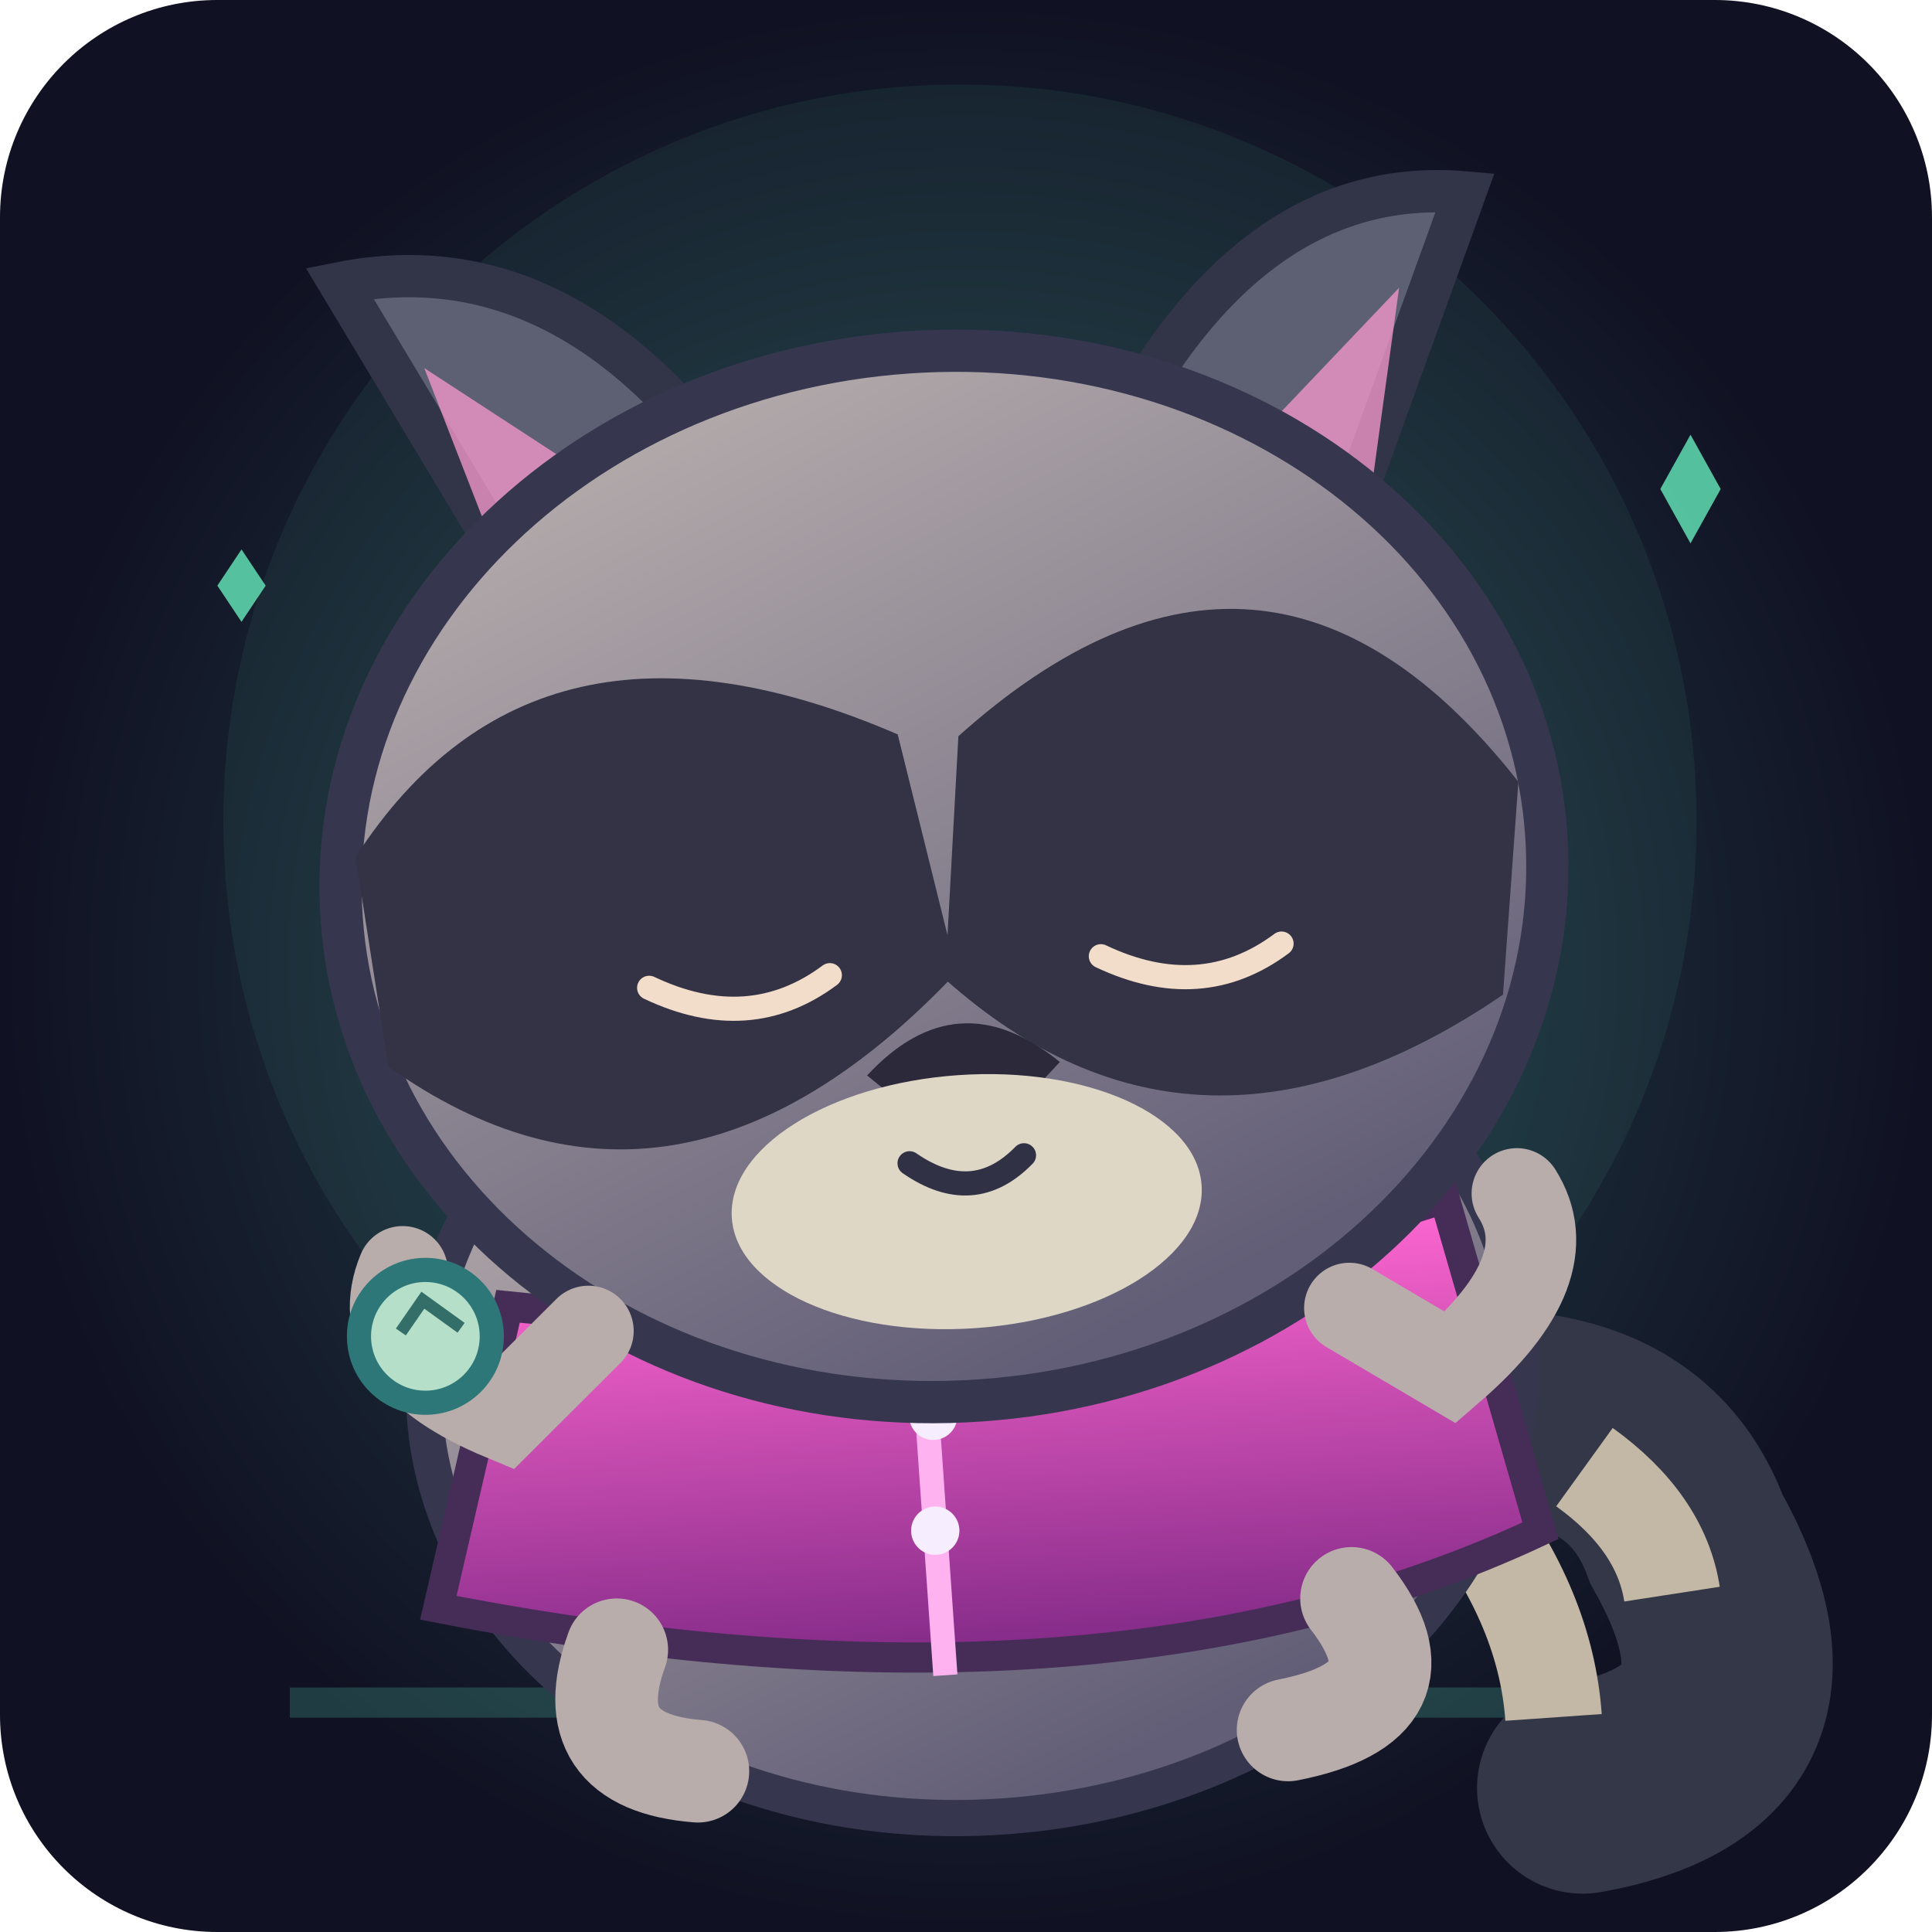
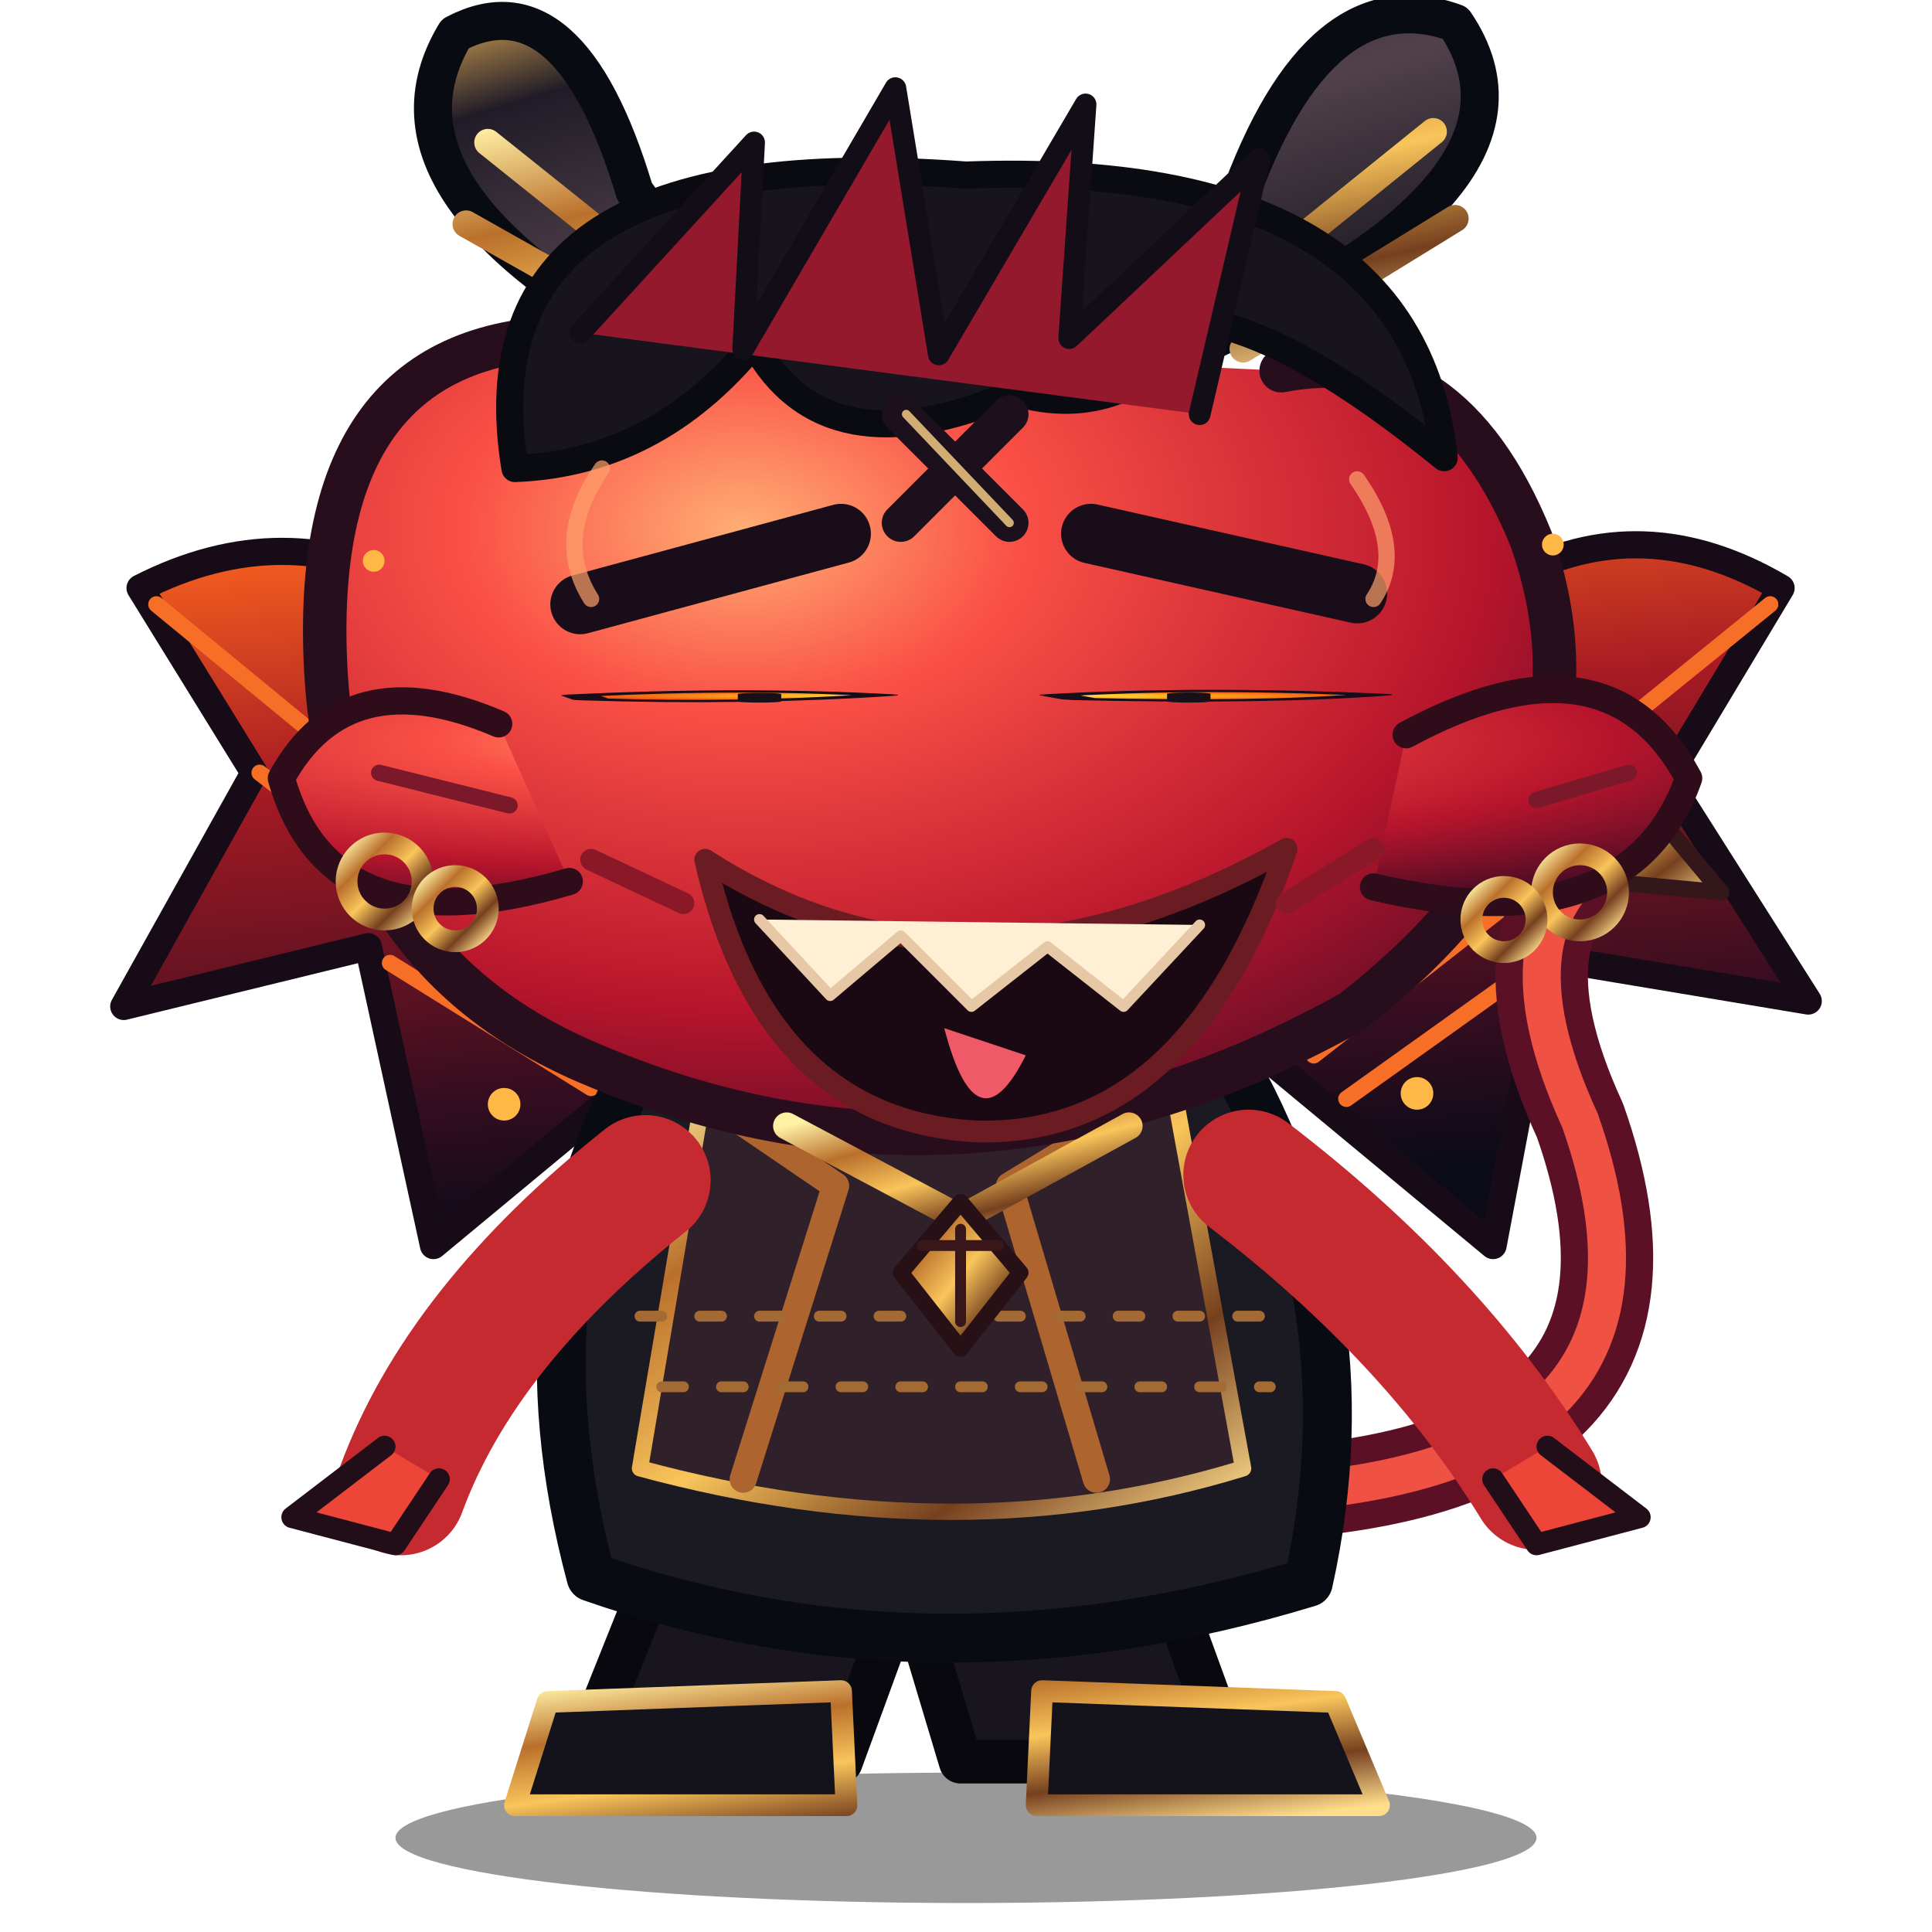
<svg xmlns="http://www.w3.org/2000/svg" viewBox="0 0 320 320" role="img" aria-labelledby="title desc">
  <defs>
-     <radialGradient id="bg">
-       <stop stop-color="#294c55" />
-       <stop offset="1" stop-color="#101122" />
+     <radialGradient id="skin" cx=".34" cy=".24" r=".9">
+       <stop stop-color="#ffae74" />
+       <stop offset=".25" stop-color="#fa5046" />
+       <stop offset=".67" stop-color="#b7152c" />
+       <stop offset="1" stop-color="#420b24" />
    </radialGradient>
-     <linearGradient id="fur" x2=".5" y2="1">
-       <stop stop-color="#c1b7b4" />
-       <stop offset="1" stop-color="#625e77" />
+     <linearGradient id="horn" x2=".9" y2="1">
+       <stop stop-color="#dfaa57" />
+       <stop offset=".18" stop-color="#201c27" />
+       <stop offset=".52" stop-color="#51414b" />
+       <stop offset="1" stop-color="#090c14" />
    </linearGradient>
-     <linearGradient id="jacket" x2="0" y2="1">
-       <stop stop-color="#ff67d1" />
-       <stop offset="1" stop-color="#822a87" />
+     <linearGradient id="gold" x2="1" y2="1">
+       <stop stop-color="#fff0a4" />
+       <stop offset=".25" stop-color="#ba702c" />
+       <stop offset=".5" stop-color="#f9c55b" />
+       <stop offset=".75" stop-color="#76401f" />
+       <stop offset="1" stop-color="#ffdd8b" />
    </linearGradient>
+     <linearGradient id="wing" x2=".2" y2="1">
+       <stop stop-color="#fa641e" />
+       <stop offset=".35" stop-color="#a71a23" />
+       <stop offset=".8" stop-color="#340d20" />
+       <stop offset="1" stop-color="#0b0b17" />
+     </linearGradient>
+     <radialGradient id="eye">
+       <stop stop-color="#fff9b8" />
+       <stop offset=".45" stop-color="#ffbf23" />
+       <stop offset="1" stop-color="#f35313" />
+     </radialGradient>
+     <filter id="glow">
+       <feGaussianBlur stdDeviation="4" />
+     </filter>
  </defs>
-   <rect width="320" height="320" rx="36" fill="url(#bg)" />
-   <circle cx="159" cy="136" r="122" fill="#67ffcf" opacity=".06" />
-   <path d="M48 282h224" stroke="#64ffd2" stroke-width="5" opacity=".18" />
-   <g transform="translate(0 0) rotate(-4 160 183)">
-     <path d="M212 243q53-11 62 20q17 36-20 40" stroke="#333747" stroke-width="35" fill="none" stroke-linecap="round" />
-     <path d="M258 250q12 10 13 22m-33-17q12 18 12 36" stroke="#c3b7a6" stroke-width="16" fill="none" />
-     <ellipse cx="158" cy="228" rx="91" ry="73" fill="url(#fur)" stroke="#36374f" stroke-width="6" />
-     <path d="M82 211q73 13 156-7l12 56q-75 29-183 0Z" fill="url(#jacket)" stroke="#462d57" stroke-width="5" />
-     <path d="M150 219v58" stroke="#ffb2f0" stroke-width="4" />
-     <circle cx="151" cy="234" r="4" fill="#f6edff" />
-     <circle cx="150" cy="253" r="4" fill="#f6edff" />
-     <path d="M93 93L66 40Q105 35 131 80M188 82Q215 32 253 38L226 99" fill="#5c6072" stroke="#323448" stroke-width="7" />
-     <path d="M88 84L79 55L120 86M206 85L241 53L232 96" fill="#f397c9" opacity=".78" />
-     <ellipse cx="159" cy="145" rx="100" ry="87" fill="url(#fur)" stroke="#36374f" stroke-width="7" />
-     <path d="M62 135q33-44 91-14l7 40q-50 46-95 9zM163 122q54-42 92 14l-5 35q-53 31-92-9z" fill="#333345" />
-     <path d="M144 177q16-15 32 0l-16 15Z" fill="#2c293b" />
-     <ellipse cx="159" cy="199" rx="39" ry="21" fill="#ded7c6" />
-     <path d="M109 160q16 9 30 0M184 160q16 9 30 0" fill="none" stroke="#f1ddc9" stroke-width="4" stroke-linecap="round" />
-     <path d="M150 192q10 8 19 0" fill="none" stroke="#313146" stroke-width="4" stroke-linecap="round" />
-     <path d="M95 216l-15 13q-22-11-15-25M221 221l16 11q20-15 13-28" fill="none" stroke="#b8adab" stroke-width="15" stroke-linecap="round" />
-     <path d="M96 269q-8 18 12 21m110-21q12 18-12 21" fill="none" stroke="#b8adab" stroke-width="17" stroke-linecap="round" />
-     <circle cx="68" cy="215" r="11" fill="#b5dfc8" stroke="#2d7778" stroke-width="4" />
-     <path d="M64 214l4-5 6 5" stroke="#346e68" fill="none" stroke-width="2" />
-   </g>
-   <g fill="#6effc9" opacity=".73">
-     <path d="M40 91l4 6-4 6-4-6z" />
-     <path d="M280 72l5 9-5 9-5-9z" />
+   <style>
+ @keyframes hover{0%,100%{transform:translateY(0)}50%{transform:translateY(-4px)}}
+ @keyframes flutter{0%,100%{transform:rotate(-6deg)}50%{transform:rotate(7deg)}}
+ @keyframes blink{0%,88%,92%,100%{transform:scaleY(1)}90%{transform:scaleY(.12)}}
+ #trouble{animation:hover 2.4s ease-in-out infinite;transform-origin:center}#wings{animation:flutter 1.8s ease-in-out infinite;transform-origin:160px 178px}#eyes{animation:blink 6s infinite;transform-origin:160px 143px}
+ @media(prefers-reduced-motion:reduce){#trouble,#wings,#eyes{animation:none}}
+ </style>
+   <g id="trouble" transform="translate(16 -7) scale(.90)" stroke-linejoin="round" stroke-linecap="round">
+     <ellipse cx="160" cy="346" rx="105" ry="12" fill="#000" opacity=".4" />
+     <g id="wings" stroke="#170b17" stroke-width="5">
+       <path d="M108 170Q61 89 8 116L29 150L5 193L50 182L62 237L103 203M213 169Q259 86 310 116L289 151L315 192L267 184L257 237L216 203" fill="url(#wing)" />
+       <path d="M101 193L11 119M96 201L30 150M91 208L54 185M218 192L308 119M224 202L288 152M230 210L265 185" fill="none" stroke="#f76e27" stroke-width="3" />
+       <path d="M41 156l10 11 10-9M265 157l10 12 9-12" fill="none" stroke="#ffc26c" stroke-width="2" />
+     </g>
+     <path d="M205 283Q297 282 273 214Q256 177 280 164" fill="none" stroke="#5c1026" stroke-width="17" />
+     <path d="M205 283Q297 282 273 214Q256 177 280 164" fill="none" stroke="#ef5142" stroke-width="7" />
+     <path d="M279 148l20 24-32-3 11-9Z" fill="url(#gold)" stroke="#34171a" stroke-width="3" />
+     <path d="M111 277l-22 55 48 0 15-41M189 277l20 55-50 0-12-40" fill="#18151f" stroke="#08080e" stroke-width="8" />
+     <path d="M83 321l54-2 1 21-61 0ZM174 319l54 2 8 19-63 0Z" fill="#14131b" stroke="url(#gold)" stroke-width="4" />
+     <path d="M102 200Q76 242 91 298Q154 320 223 299Q235 245 206 198" fill="#1b1922" stroke="#080b12" stroke-width="9" />
+     <path d="M112 207Q159 229 198 207L211 278Q159 294 100 278Z" fill="#30202a" stroke="url(#gold)" stroke-width="3" />
+     <path d="M114 211l22 15-17 54m72-68-23 14 16 54" stroke="#ad642e" stroke-width="5" fill="none" />
+     <path d="M100 250l117 0M104 263l112 0" stroke="#a46a34" stroke-width="2" stroke-dasharray="4 7" />
+     <path d="M101 225Q67 252 56 282" stroke="#c62a31" stroke-width="24" fill="none" />
+     <path d="M212 224Q246 250 265 281" stroke="#c62a31" stroke-width="24" fill="none" />
+     <path d="M53 274l-17 13 19 5 8-12M267 274l17 13-19 5-8-12" fill="#ed4538" stroke="#220e19" stroke-width="4" />
+     <path d="M109 75Q48 44 66 14Q87 3 99 43L122 75M195 75Q271 43 250 12Q225 3 210 45L189 75" fill="url(#horn)" stroke="#090b12" stroke-width="7" />
+     <path d="M72 34l30 24M68 49l39 22M246 32l-31 25M250 48l-39 24" stroke="url(#gold)" stroke-width="5" />
+     <path d="M93 70Q41 67 42 126Q43 184 92 204Q161 233 231 194Q281 155 264 107Q249 70 218 76" fill="url(#skin)" stroke="#280e1d" stroke-width="8" />
+     <path d="M77 94Q67 33 160 40Q242 37 248 92Q221 70 204 67Q189 86 169 80Q134 95 121 71Q103 93 77 94Z" fill="#17141e" stroke="#0a0b10" stroke-width="5" />
+     <path d="M89 69l32-35-2 38 28-48 8 49 27-46-3 43 35-33-11 47" fill="#95192c" stroke="#130d18" stroke-width="4" />
+     <path d="M74 141Q46 129 34 151Q43 183 87 170M241 143Q278 123 293 151Q282 182 235 171" fill="url(#skin)" stroke="#2e0c1a" stroke-width="5" />
+     <path d="M52 150l24 6M265 155l17-5" stroke="#7b1829" stroke-width="3" />
+     <g id="eyes" transform="translate(0 136) scale(1 .06) translate(0 -136)">
+       <path d="M89 132Q119 108 144 131Q119 159 91 144ZM177 131Q204 106 235 130Q215 156 181 143Z" fill="url(#eye)" stroke="#180c19" stroke-width="7" />
+       <path d="M122 128v22M201 127v23" stroke="#171019" stroke-width="8" />
+     </g>
+     <path d="M148 84l20 20m0-20l-20 20" fill="none" stroke="#1b101b" stroke-width="7" stroke-linecap="round" />
+     <path d="M149 84l19 20" fill="none" stroke="#ffd58b" stroke-width="1.6" opacity=".8" />
+     <path d="M89 119l48-13M183 106l49 11" stroke="#180d19" stroke-width="11" />
+     <path d="M112 166Q160 197 219 164Q201 217 162 216Q123 214 112 166Z" fill="#1a0912" stroke="#6b1c22" stroke-width="4" />
+     <path d="M122 177l13 14 13-11 13 13 14-11 14 11 14-15" fill="#fff0d5" stroke="#e7c8a6" stroke-width="2" />
+     <path d="M156 197Q162 220 171 202" fill="#ef5968" />
+     <path d="M91 166l17 8M219 174l16-10" stroke="#8a1827" stroke-width="4" />
+     <path d="M93 94q-9 13-2 24M232 96q9 13 3 22" stroke="#fda06b" stroke-width="3" fill="none" opacity=".7" />
+     <g fill="none" stroke="url(#gold)" stroke-width="4">
+       <circle cx="53" cy="170" r="7" />
+       <circle cx="66" cy="175" r="6" />
+       <circle cx="273" cy="172" r="7" />
+       <circle cx="259" cy="177" r="6" />
+     </g>
+     <path d="M127 215l32 17 31-17" stroke="url(#gold)" stroke-width="5" fill="none" />
+     <path d="M159 229l11 13-11 14-11-14Z" fill="url(#gold)" stroke="#271116" stroke-width="3" />
+     <path d="M152 237h14M159 234v17" stroke="#38161a" stroke-width="2" />
+     <g fill="#ffb845">
+       <circle cx="75" cy="211" r="3" />
+       <circle cx="243" cy="209" r="3" />
+       <circle cx="51" cy="111" r="2" />
+       <circle cx="268" cy="108" r="2" />
+     </g>
  </g>
</svg>
